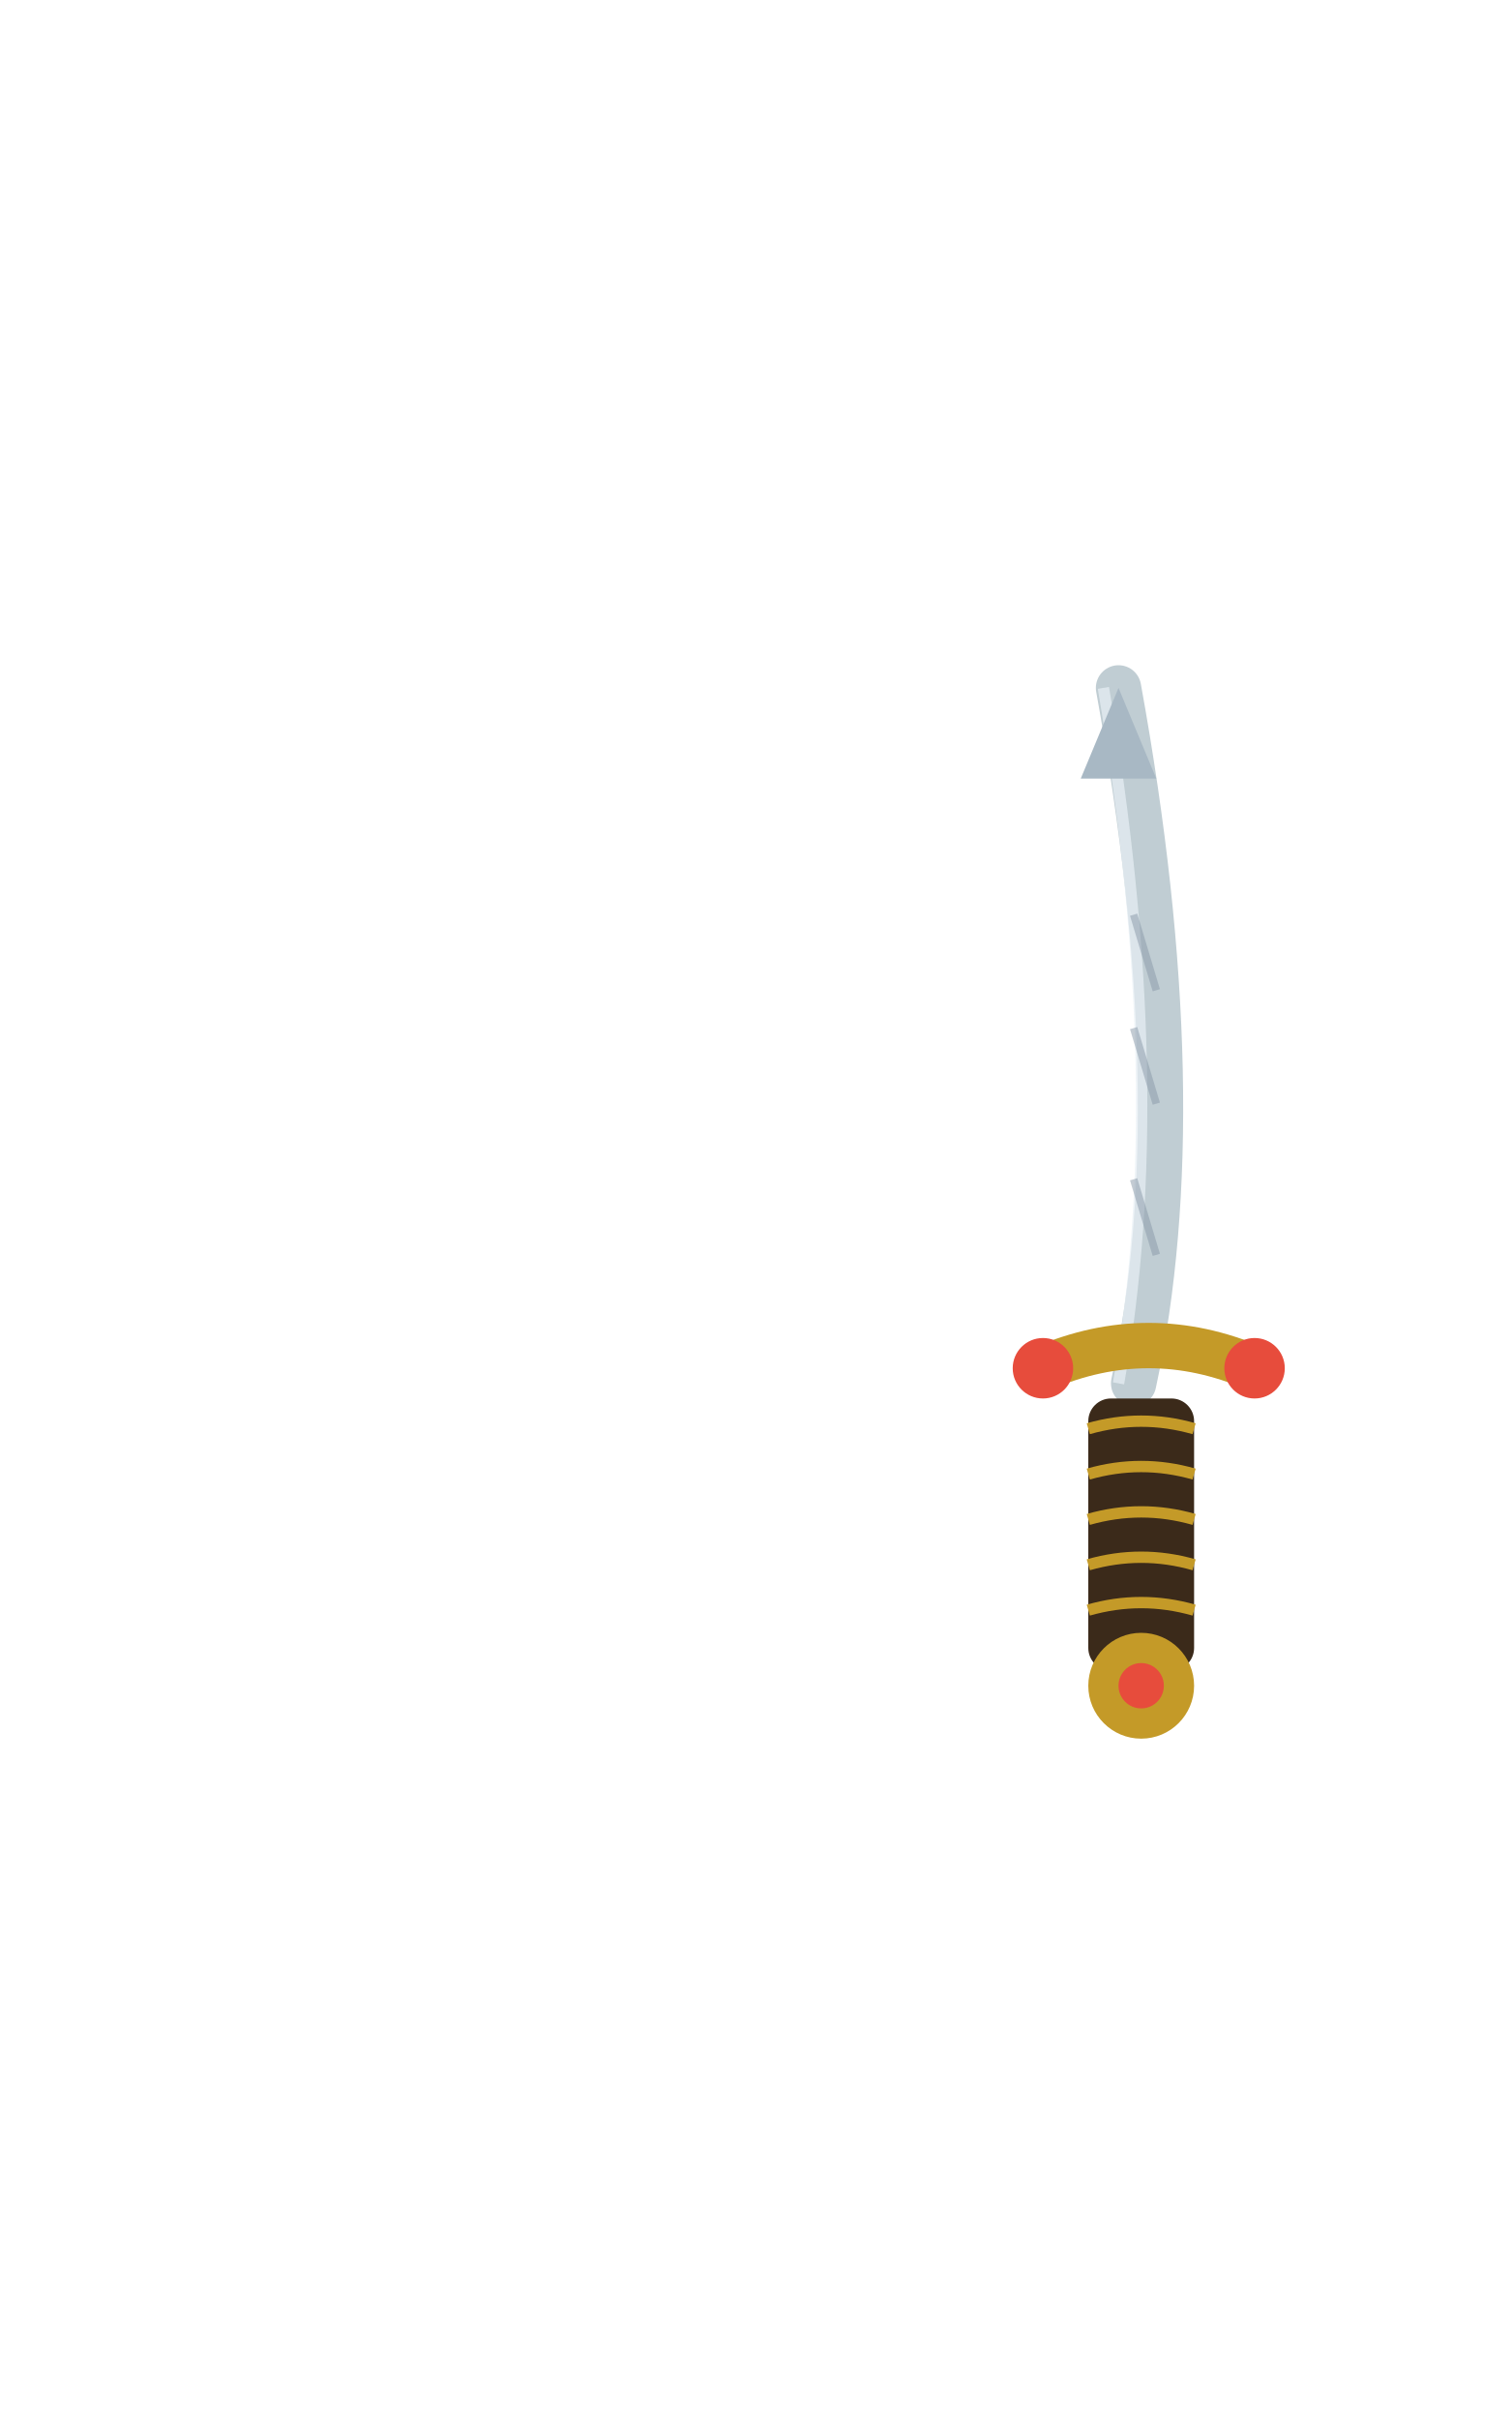
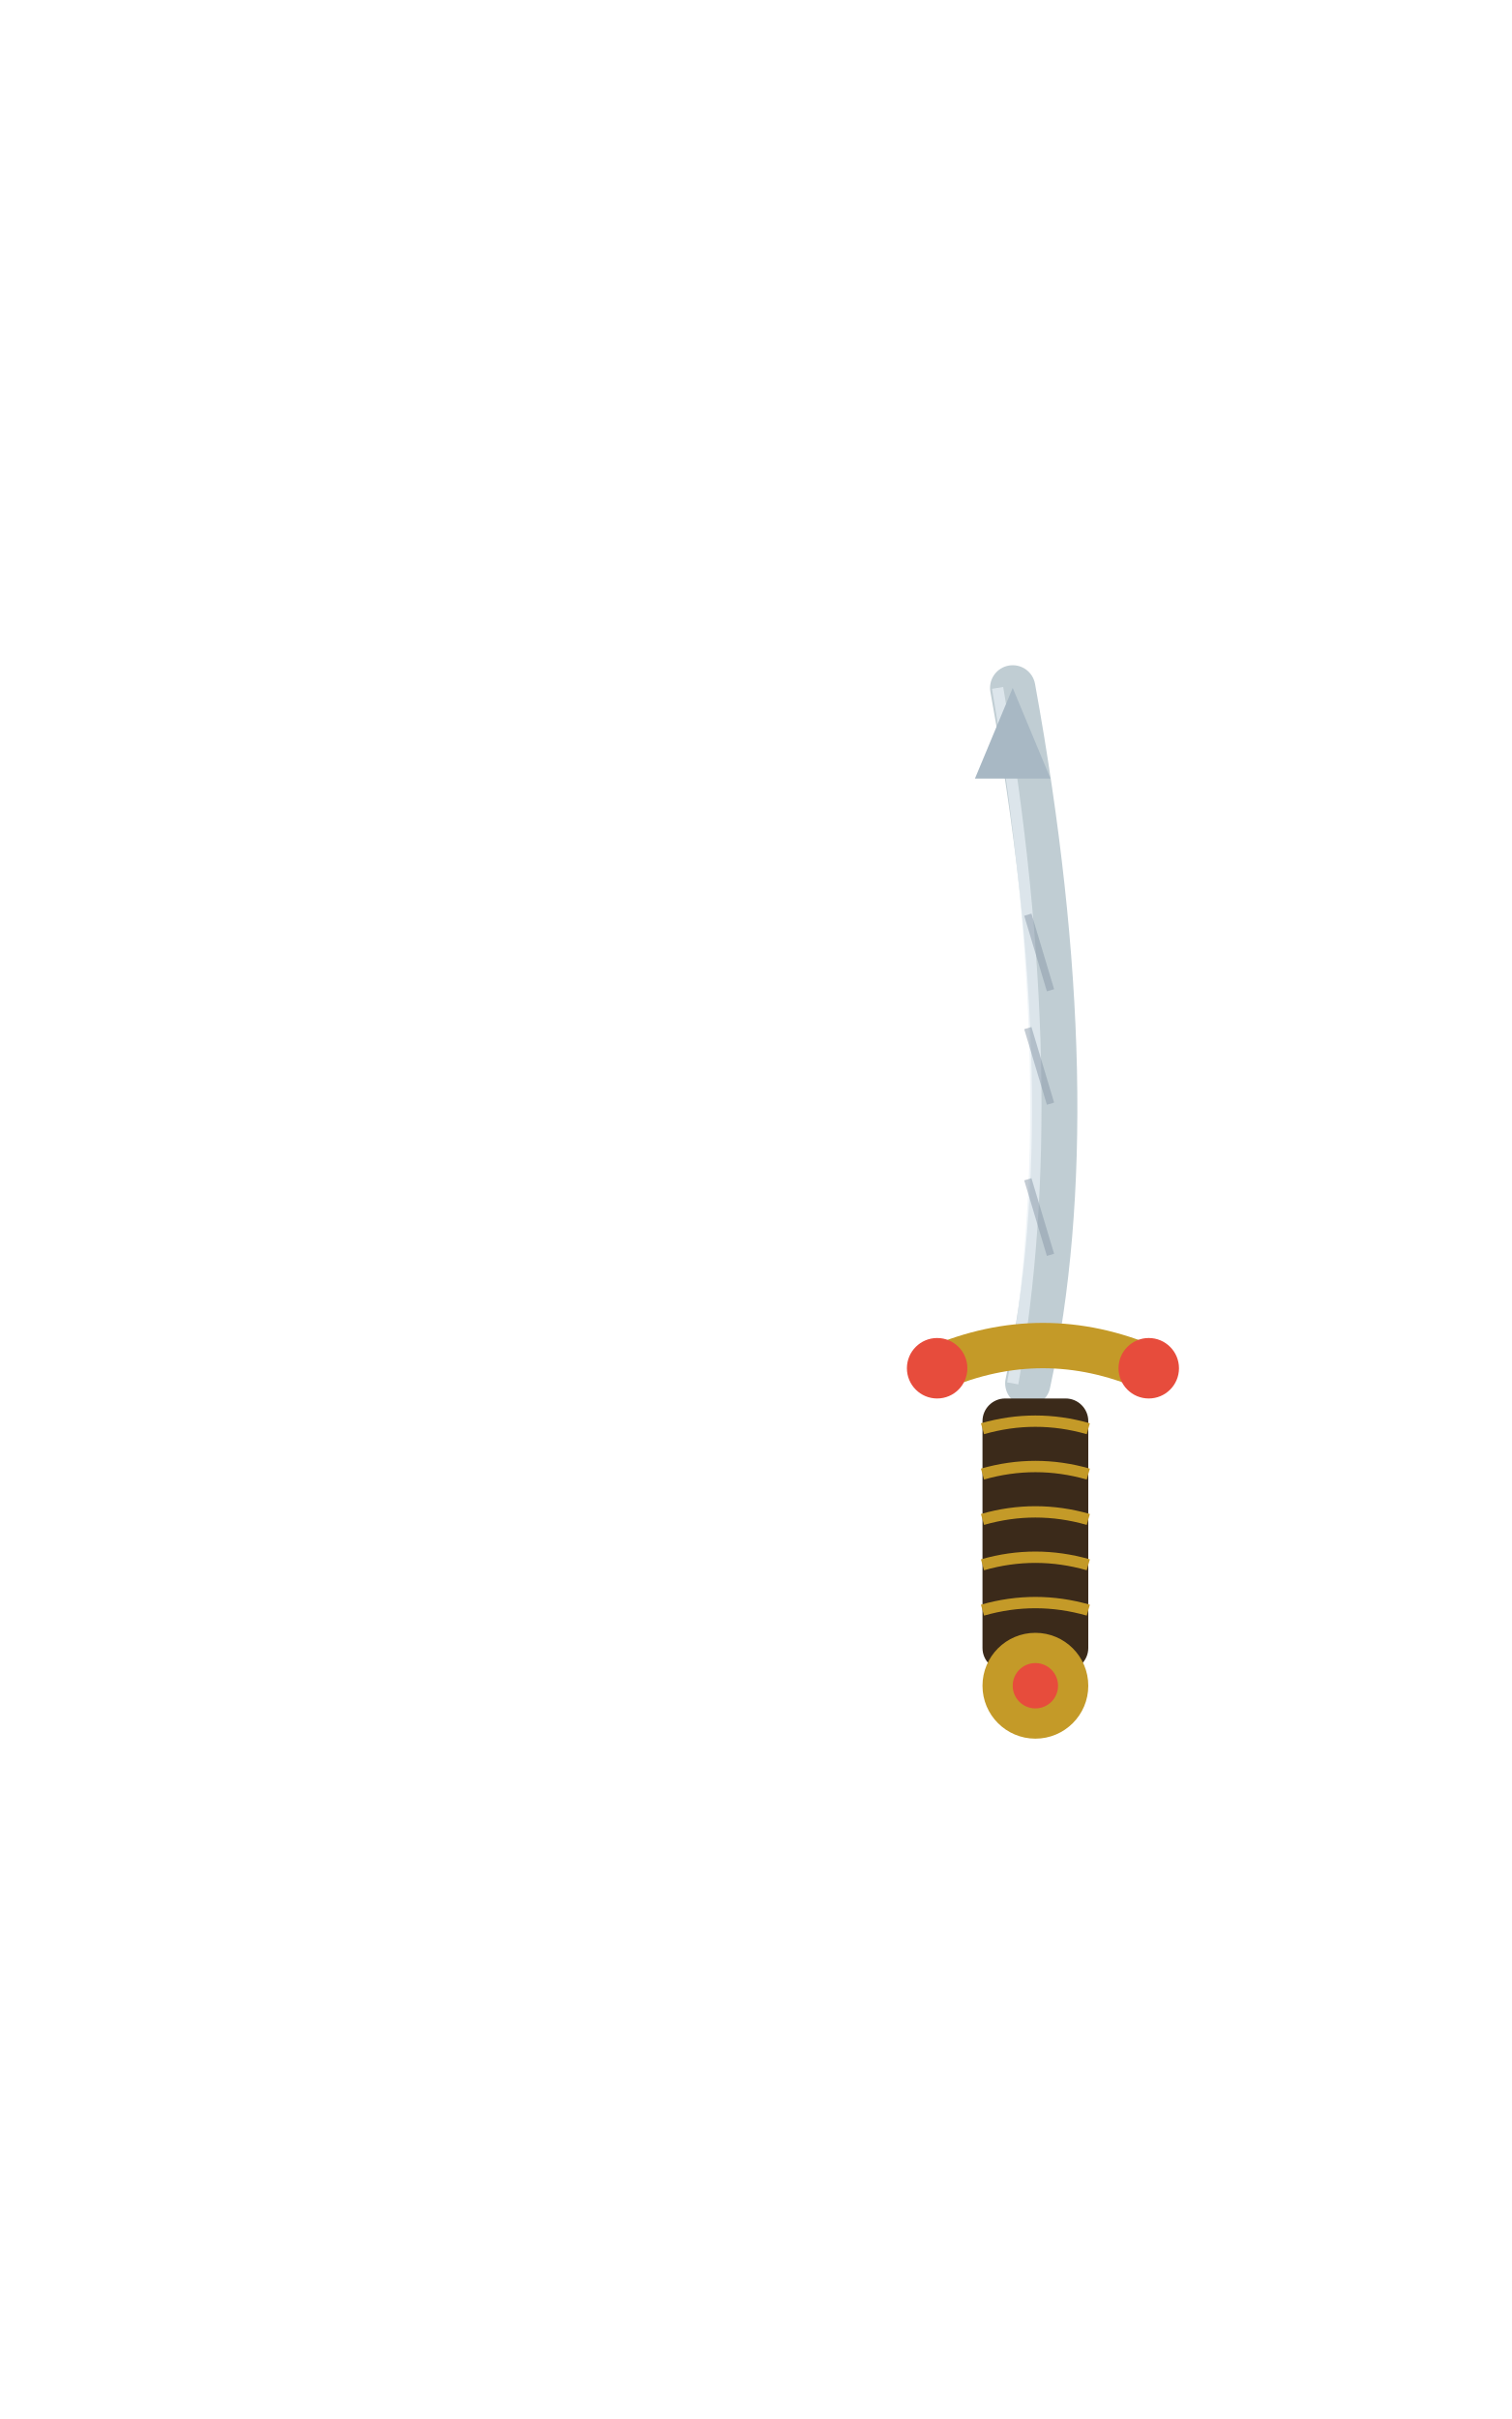
<svg xmlns="http://www.w3.org/2000/svg" viewBox="0 0 200 320" width="200" height="320">
-   <g transform="translate(0,36)">
+   <g transform="translate(-14,36)">
    <path d="M150 147 Q158 110 148 55" stroke="#C0CDD3" stroke-width="6" fill="none" stroke-linecap="round" />
    <path d="M148 147 Q155 108 146 55" stroke="#E8F0F5" stroke-width="1.5" fill="none" opacity="0.7" />
    <polygon points="148,55 143,67 153,67" fill="#A8B8C4" />
    <path d="M138 145 Q152 139 166 145" stroke="#C49A28" stroke-width="6" fill="none" stroke-linecap="round" />
    <circle cx="138" cy="145" r="4" fill="#E74C3C" />
    <circle cx="166" cy="145" r="4" fill="#E74C3C" />
    <rect x="144" y="149" width="14" height="36" fill="#3B2A1A" rx="3" />
    <path d="M144 153 Q151 151 158 153 M144 159 Q151 157 158 159 M144 165 Q151 163 158 165 M144 171 Q151 169 158 171 M144 177 Q151 175 158 177" stroke="#C49A28" stroke-width="1.5" fill="none" />
    <circle cx="151" cy="187" r="7" fill="#C49A28" />
    <circle cx="151" cy="187" r="3" fill="#E74C3C" />
    <path d="M150 85 L153 95 M150 100 L153 110 M150 120 L153 130" stroke="#8898A8" stroke-width="1" opacity="0.5" />
  </g>
</svg>
